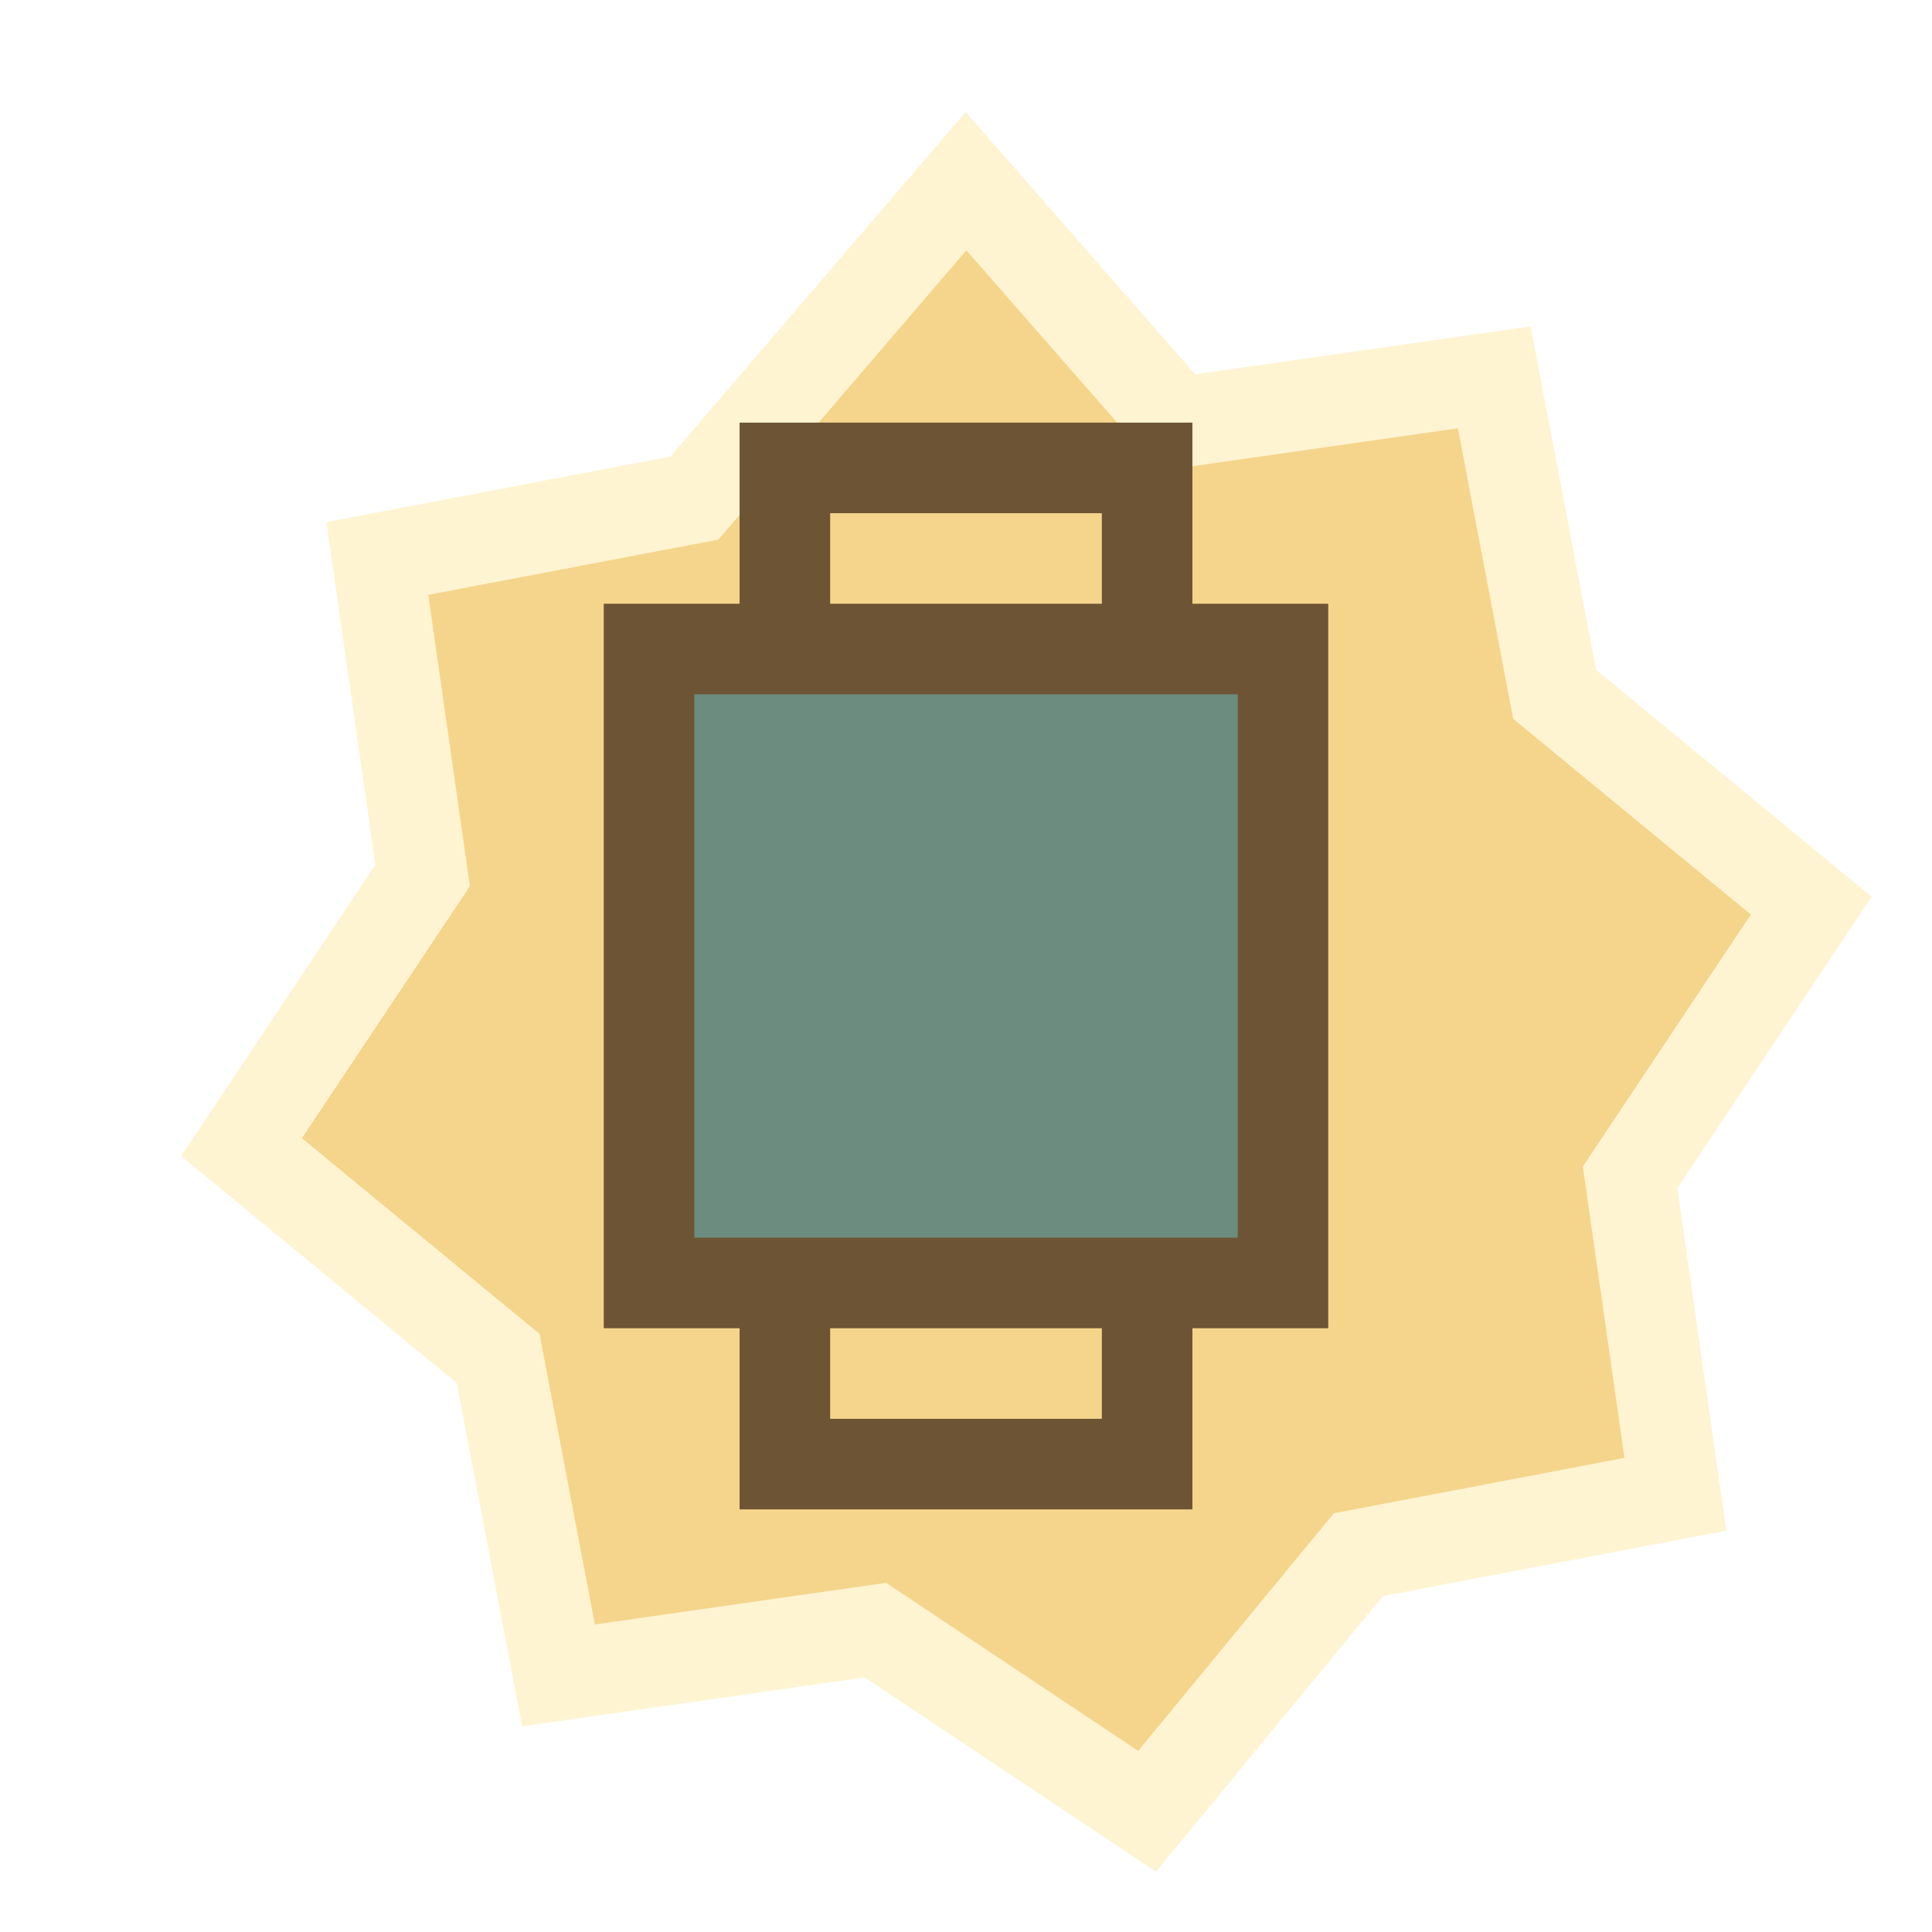
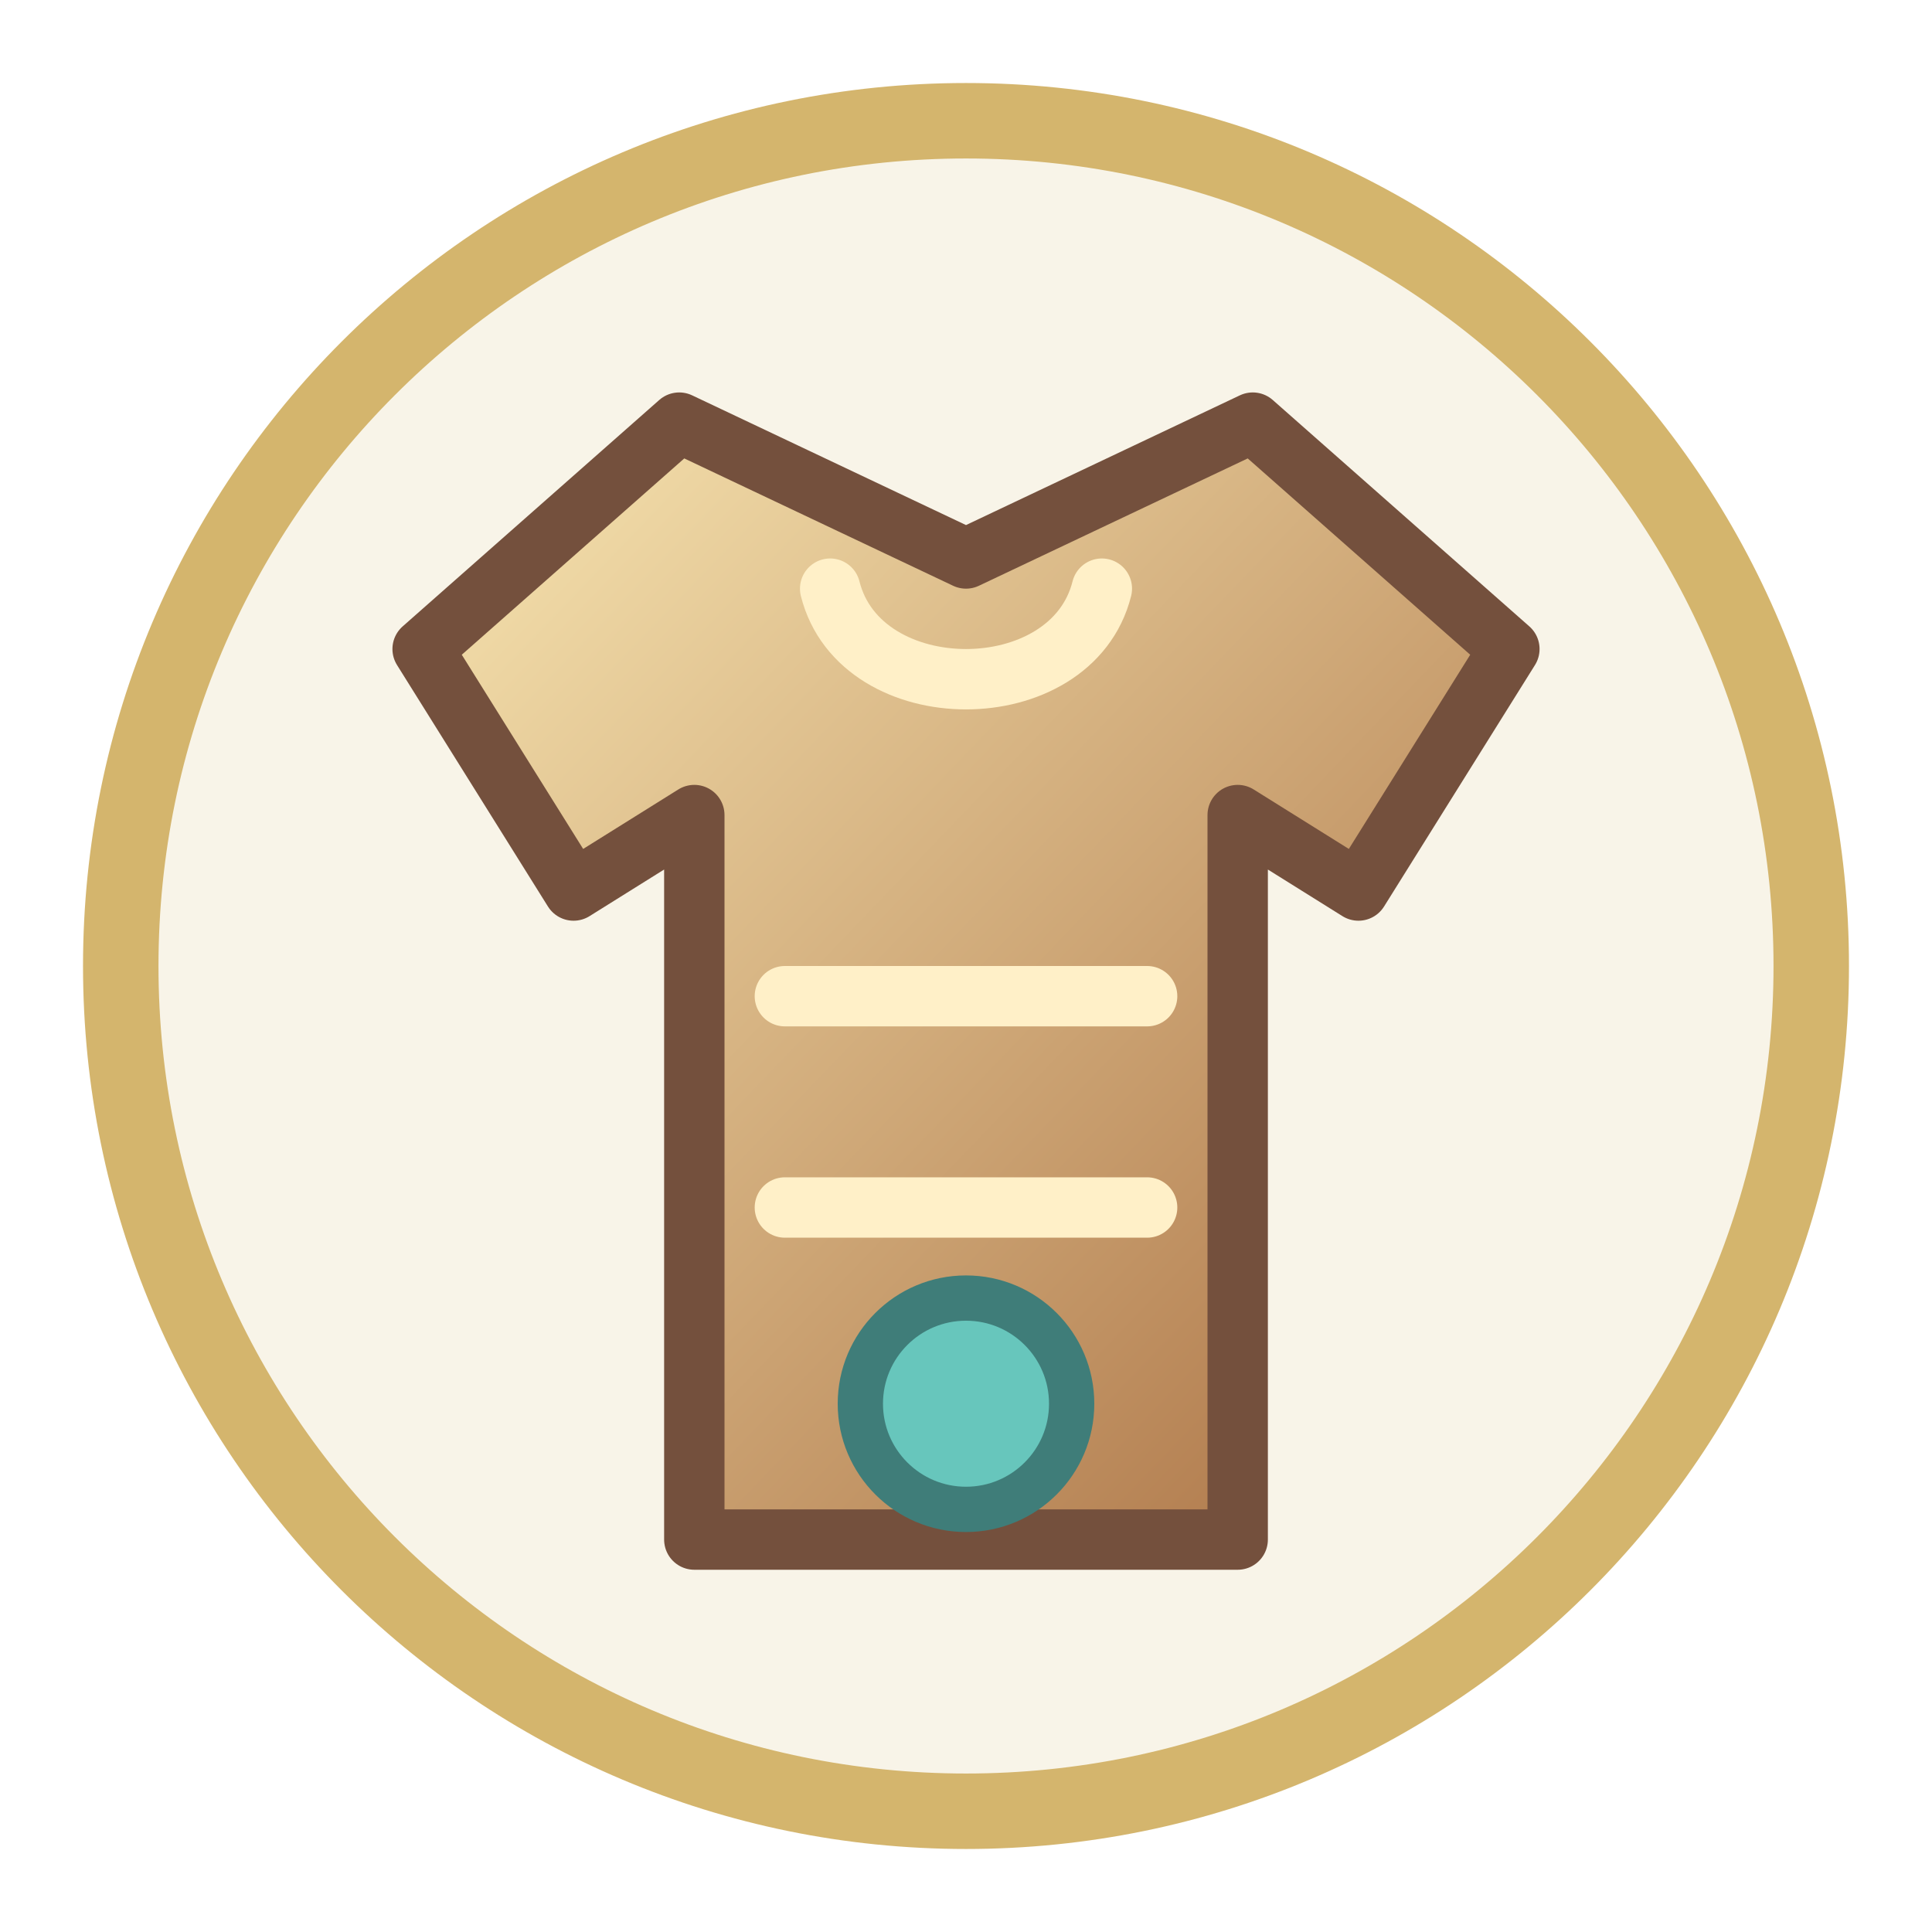
<svg xmlns="http://www.w3.org/2000/svg" viewBox="0 0 128 128">
-   <path d="M64 12 78 28l21-3 4 21 17 14-12 18 3 21-21 4-14 17-18-12-21 3-4-21-17-14 12-18-3-21 21-4z" fill="#f4d58b" stroke="#fff4d2" stroke-width="6" />
-   <path d="M43 43h42v42H43z" fill="#6b8c7f" stroke="#6d5435" stroke-width="6" />
-   <path d="M52 43V31h24v12M52 85v12h24V85" fill="none" stroke="#6d5435" stroke-width="6" />
+   <defs>
+     <linearGradient id="g" x1="0" y1="0" x2="1" y2="1">
+       <stop stop-color="#f8e6b2" />
+       <stop offset="1" stop-color="#a96f42" />
+     </linearGradient>
+   </defs>
+   <circle cx="64" cy="64" r="56" fill="#f8f4e8" stroke="#d4b56d" stroke-width="5" />
+   <path d="M45 28l19 9 19-9 17 15-10 16-8-5v48H46V54l-8 5-10-16z" fill="url(#g)" stroke="#74503d" stroke-width="4" stroke-linejoin="round" />
+   <path d="M55 39c2 8 16 8 18 0M52 66h24M52 80h24" fill="none" stroke="#fff0c8" stroke-width="4" stroke-linecap="round" />
+   <circle cx="64" cy="93" r="7" fill="#67c6bc" stroke="#3f7d79" stroke-width="3" />
</svg>
